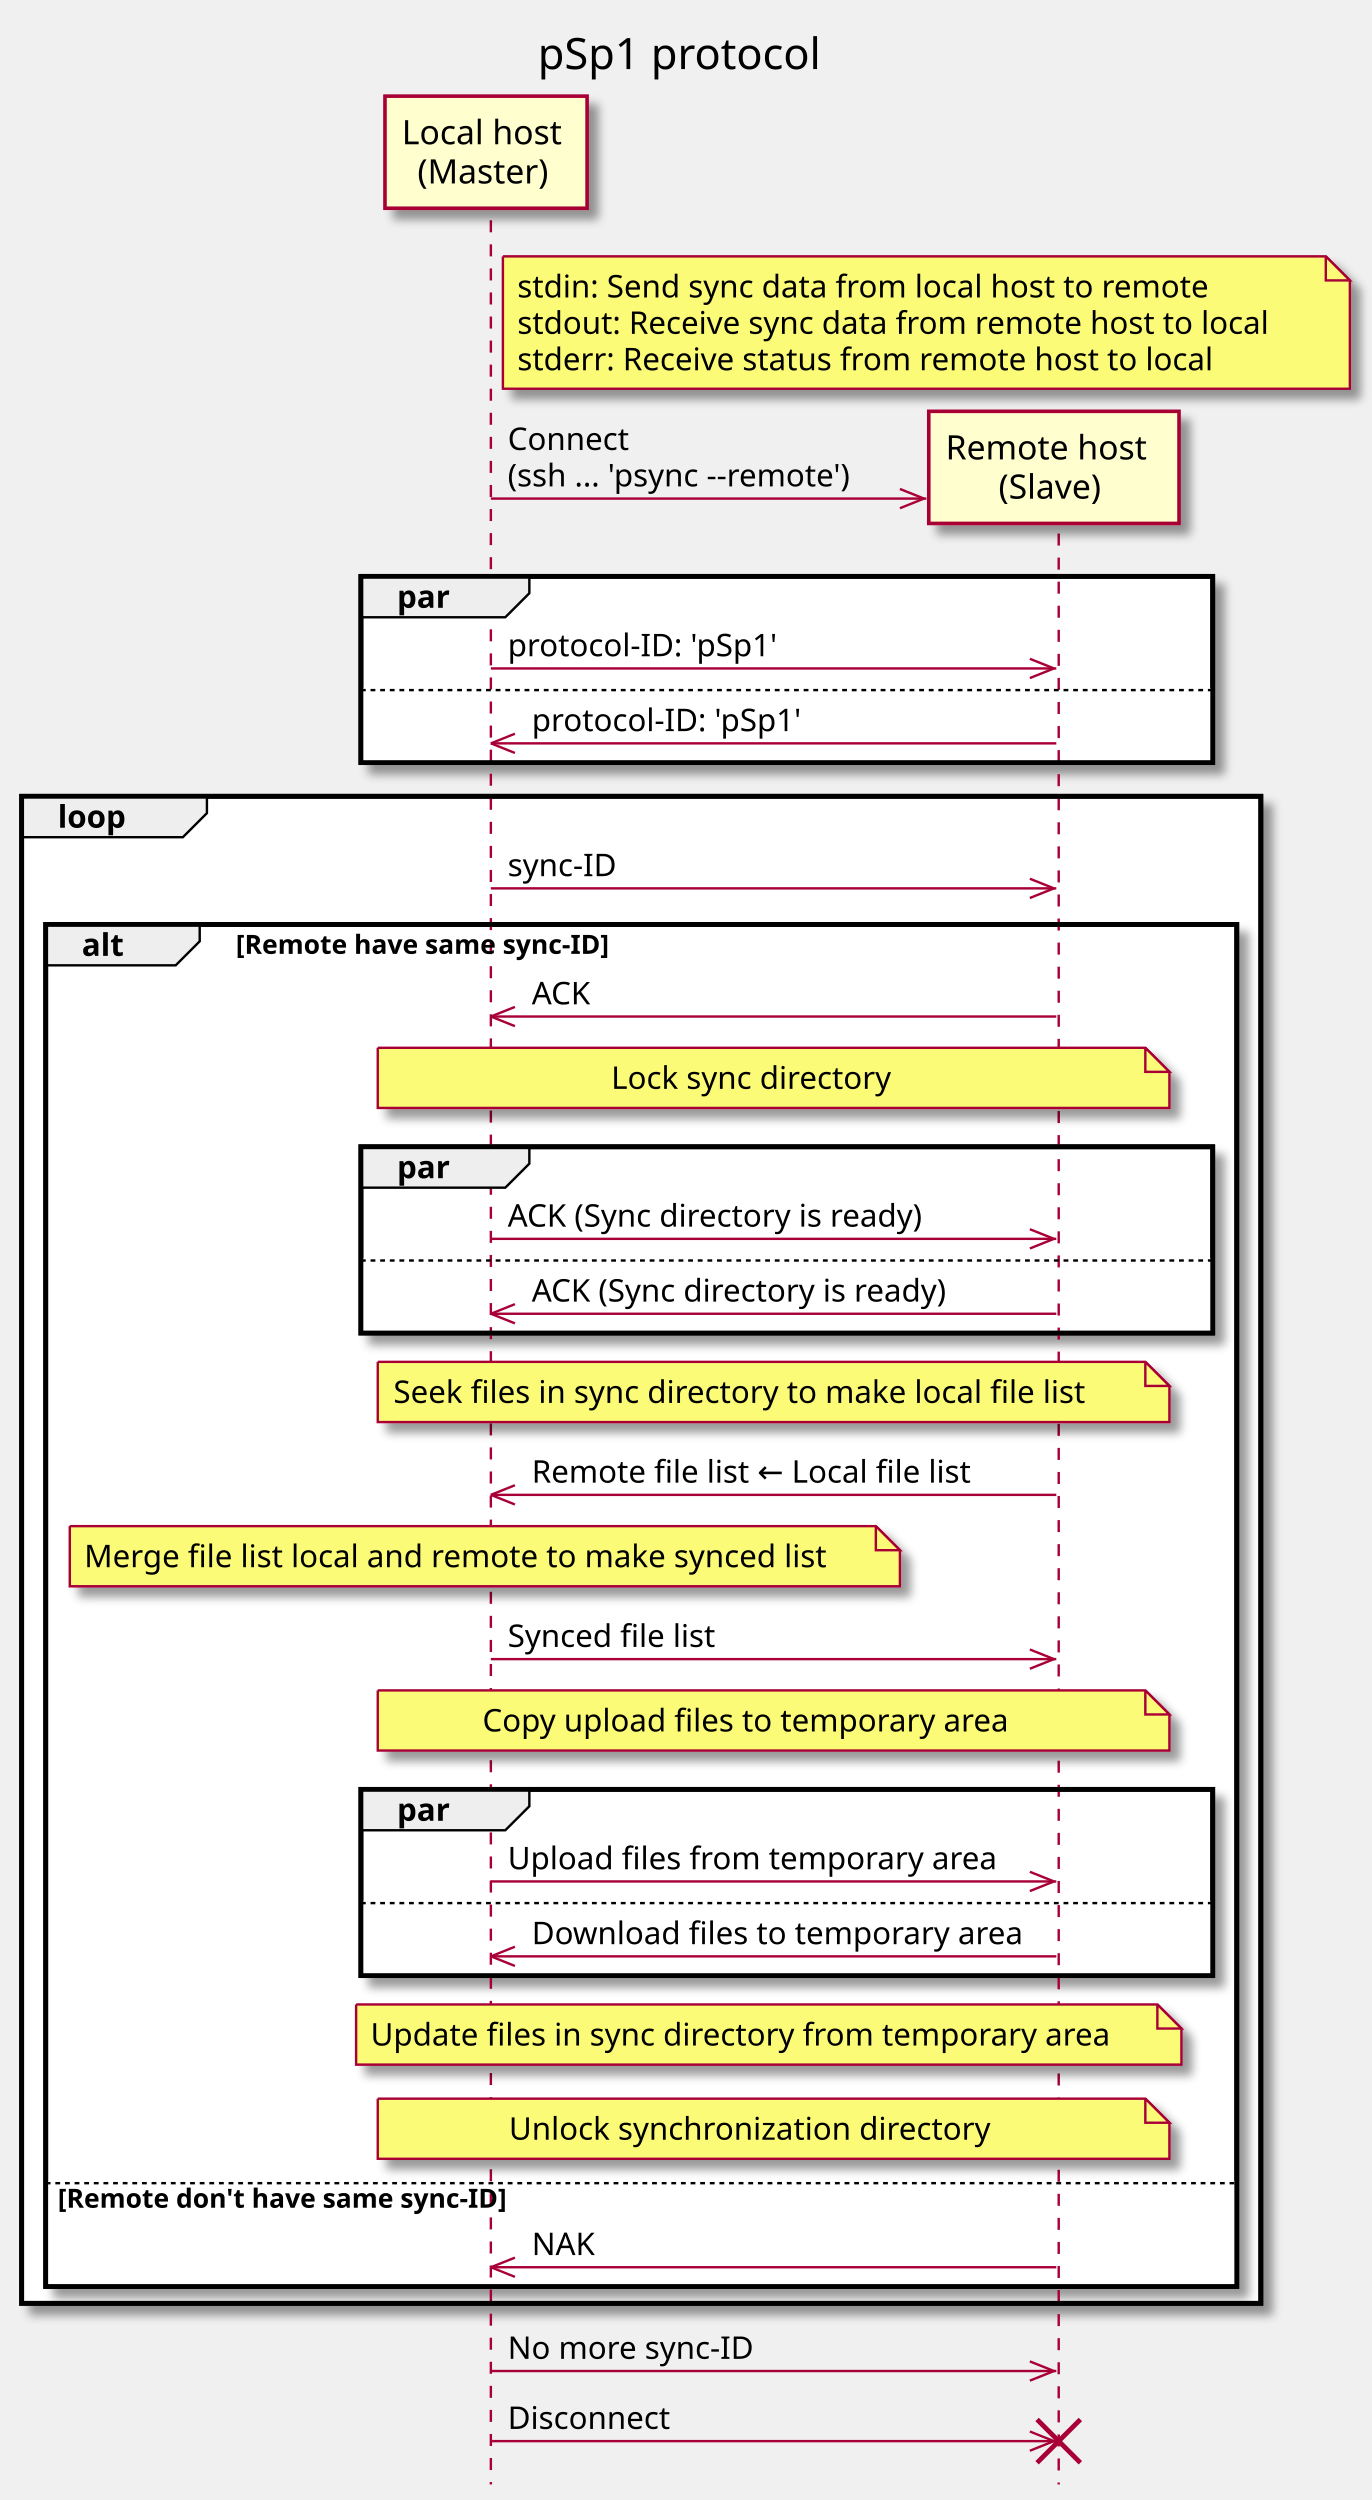
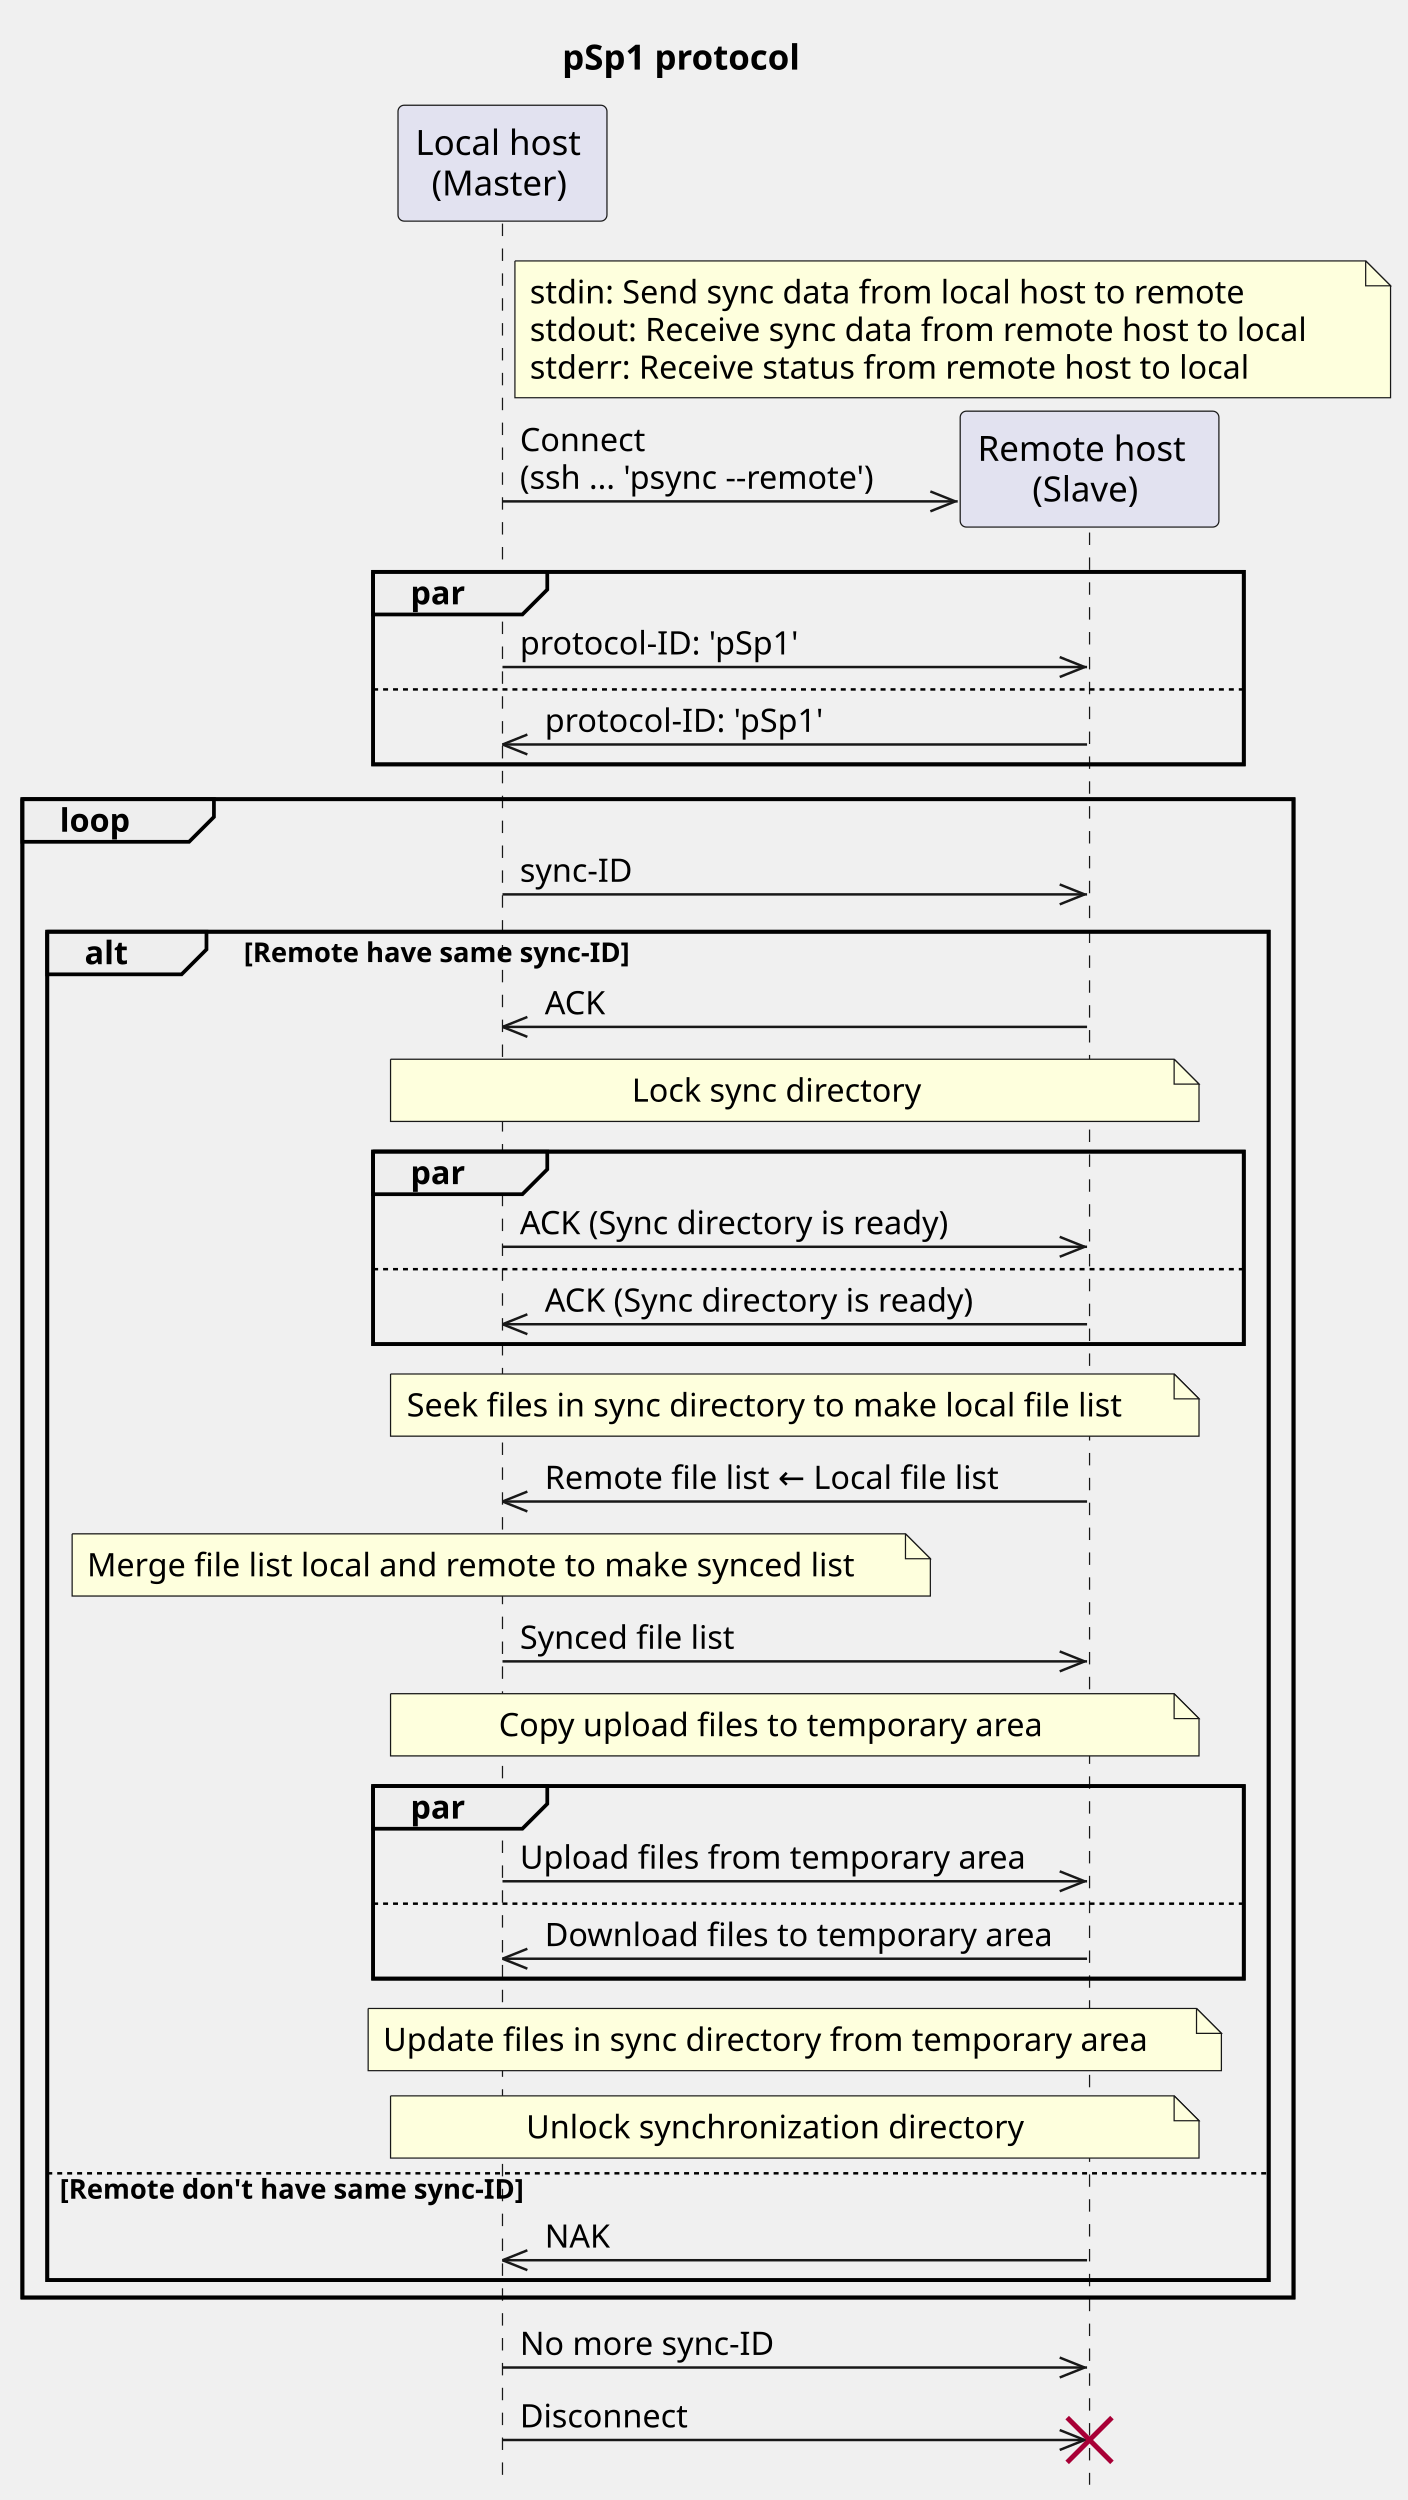
- <svg xmlns="http://www.w3.org/2000/svg" contentScriptType="application/ecmascript" contentStyleType="text/css" height="1039px" preserveAspectRatio="none" style="width:570px;height:1039px;background:#FFFFFF;" version="1.1" viewBox="0 0 570 1039" width="570px" zoomAndPan="magnify">
-   <defs>
-     <filter height="300%" id="f3jjahs6xn4il" width="300%" x="-1" y="-1">
-       <feGaussianBlur result="blurOut" stdDeviation="2.0" />
-       <feColorMatrix in="blurOut" result="blurOut2" type="matrix" values="0 0 0 0 0 0 0 0 0 0 0 0 0 0 0 0 0 0 .4 0" />
-       <feOffset dx="4.0" dy="4.0" in="blurOut2" result="blurOut3" />
-       <feBlend in="SourceGraphic" in2="blurOut3" mode="normal" />
-     </filter>
-   </defs>
+ <svg xmlns="http://www.w3.org/2000/svg" contentStyleType="text/css" height="1005px" preserveAspectRatio="none" style="width:566px;height:1005px;background:#FFFFFF;" version="1.1" viewBox="0 0 566 1005" width="566px" zoomAndPan="magnify">
+   <defs />
  <g>
-     <text fill="#000000" font-family="sans-serif" font-size="18" lengthAdjust="spacing" textLength="123" x="223.5" y="28.708">pSp1 protocol</text>
-     <rect fill="#FFFFFF" filter="url(#f3jjahs6xn4il)" height="77.398" style="stroke:#000000;stroke-width:2.0;" width="354" x="150" y="239.539" />
-     <rect fill="#FFFFFF" height="31.133" style="stroke:none;stroke-width:1.0;" width="354" x="150" y="285.805" />
-     <rect fill="#FFFFFF" filter="url(#f3jjahs6xn4il)" height="626.328" style="stroke:#000000;stroke-width:2.0;" width="515" x="9" y="330.938" />
-     <rect fill="#FFFFFF" filter="url(#f3jjahs6xn4il)" height="566.062" style="stroke:#000000;stroke-width:2.0;" width="495" x="19" y="384.203" />
-     <rect fill="#FFFFFF" filter="url(#f3jjahs6xn4il)" height="77.398" style="stroke:#000000;stroke-width:2.0;" width="354" x="150" y="476.602" />
-     <rect fill="#FFFFFF" height="31.133" style="stroke:none;stroke-width:1.0;" width="354" x="150" y="522.867" />
-     <rect fill="#FFFFFF" filter="url(#f3jjahs6xn4il)" height="77.398" style="stroke:#000000;stroke-width:2.0;" width="354" x="150" y="743.664" />
-     <rect fill="#FFFFFF" height="31.133" style="stroke:none;stroke-width:1.0;" width="354" x="150" y="789.93" />
-     <rect fill="#FFFFFF" height="43.938" style="stroke:none;stroke-width:1.0;" width="495" x="19" y="906.328" />
-     <line style="stroke:#A80036;stroke-width:1.0;stroke-dasharray:5.0,5.0;" x1="204" x2="204" y1="91.547" y2="1032.531" />
-     <line style="stroke:#A80036;stroke-width:1.0;stroke-dasharray:5.0,5.0;" x1="440" x2="440" y1="211.742" y2="1032.531" />
-     <rect fill="#FEFECE" filter="url(#f3jjahs6xn4il)" height="46.594" style="stroke:#A80036;stroke-width:1.5;" width="84" x="160" y="39.953" />
-     <text fill="#000000" font-family="sans-serif" font-size="14" lengthAdjust="spacing" textLength="70" x="167" y="59.948">Local host</text>
-     <text fill="#000000" font-family="sans-serif" font-size="14" lengthAdjust="spacing" textLength="57" x="173.5" y="76.245">(Master)</text>
-     <path d="M209,106.547 L209,161.547 L561,161.547 L561,116.547 L551,106.547 L209,106.547 " fill="#FBFB77" filter="url(#f3jjahs6xn4il)" style="stroke:#A80036;stroke-width:1.0;" />
-     <path d="M551,106.547 L551,116.547 L561,116.547 L551,106.547 " fill="#FBFB77" style="stroke:#A80036;stroke-width:1.0;" />
-     <text fill="#000000" font-family="sans-serif" font-size="13" lengthAdjust="spacing" textLength="305" x="215" y="123.614">stdin: Send sync data from local host to remote</text>
-     <text fill="#000000" font-family="sans-serif" font-size="13" lengthAdjust="spacing" textLength="331" x="215" y="138.747">stdout: Receive sync data from remote host to local</text>
-     <text fill="#000000" font-family="sans-serif" font-size="13" lengthAdjust="spacing" textLength="306" x="215" y="153.879">stderr: Receive status from remote host to local</text>
-     <line style="stroke:#A80036;stroke-width:1.0;" x1="384" x2="374" y1="207.211" y2="203.211" />
-     <line style="stroke:#A80036;stroke-width:1.0;" x1="384" x2="374" y1="207.211" y2="211.211" />
-     <line style="stroke:#A80036;stroke-width:1.0;" x1="204" x2="385" y1="207.211" y2="207.211" />
-     <text fill="#000000" font-family="sans-serif" font-size="13" lengthAdjust="spacing" textLength="53" x="211" y="187.012">Connect</text>
-     <text fill="#000000" font-family="sans-serif" font-size="13" lengthAdjust="spacing" textLength="156" x="211" y="202.145">(ssh ... 'psync --remote')</text>
-     <rect fill="#FEFECE" filter="url(#f3jjahs6xn4il)" height="46.594" style="stroke:#A80036;stroke-width:1.5;" width="104" x="386" y="170.945" />
-     <text fill="#000000" font-family="sans-serif" font-size="14" lengthAdjust="spacing" textLength="90" x="393" y="190.94">Remote host</text>
-     <text fill="#000000" font-family="sans-serif" font-size="14" lengthAdjust="spacing" textLength="46" x="415" y="207.237">(Slave)</text>
-     <path d="M150,239.539 L220,239.539 L220,246.539 L210,256.539 L150,256.539 L150,239.539 " fill="#EEEEEE" style="stroke:#000000;stroke-width:1.0;" />
-     <rect fill="none" height="77.398" style="stroke:#000000;stroke-width:2.0;" width="354" x="150" y="239.539" />
-     <text fill="#000000" font-family="sans-serif" font-size="13" font-weight="bold" lengthAdjust="spacing" textLength="25" x="165" y="252.606">par</text>
-     <line style="stroke:#A80036;stroke-width:1.0;" x1="438" x2="428" y1="277.805" y2="273.805" />
-     <line style="stroke:#A80036;stroke-width:1.0;" x1="438" x2="428" y1="277.805" y2="281.805" />
-     <line style="stroke:#A80036;stroke-width:1.0;" x1="204" x2="439" y1="277.805" y2="277.805" />
-     <text fill="#000000" font-family="sans-serif" font-size="13" lengthAdjust="spacing" textLength="117" x="211" y="272.739">protocol-ID: 'pSp1'</text>
-     <line style="stroke:#000000;stroke-width:1.0;stroke-dasharray:2.0,2.0;" x1="150" x2="504" y1="286.805" y2="286.805" />
-     <line style="stroke:#A80036;stroke-width:1.0;" x1="204" x2="214" y1="308.938" y2="304.938" />
-     <line style="stroke:#A80036;stroke-width:1.0;" x1="204" x2="214" y1="308.938" y2="312.938" />
-     <line style="stroke:#A80036;stroke-width:1.0;" x1="204" x2="439" y1="308.938" y2="308.938" />
-     <text fill="#000000" font-family="sans-serif" font-size="13" lengthAdjust="spacing" textLength="117" x="221" y="303.872">protocol-ID: 'pSp1'</text>
-     <path d="M9,330.938 L86,330.938 L86,337.938 L76,347.938 L9,347.938 L9,330.938 " fill="#EEEEEE" style="stroke:#000000;stroke-width:1.0;" />
-     <rect fill="none" height="626.328" style="stroke:#000000;stroke-width:2.0;" width="515" x="9" y="330.938" />
-     <text fill="#000000" font-family="sans-serif" font-size="13" font-weight="bold" lengthAdjust="spacing" textLength="32" x="24" y="344.004">loop</text>
-     <line style="stroke:#A80036;stroke-width:1.0;" x1="438" x2="428" y1="369.203" y2="365.203" />
-     <line style="stroke:#A80036;stroke-width:1.0;" x1="438" x2="428" y1="369.203" y2="373.203" />
-     <line style="stroke:#A80036;stroke-width:1.0;" x1="204" x2="439" y1="369.203" y2="369.203" />
-     <text fill="#000000" font-family="sans-serif" font-size="13" lengthAdjust="spacing" textLength="47" x="211" y="364.137">sync-ID</text>
-     <path d="M19,384.203 L83,384.203 L83,391.203 L73,401.203 L19,401.203 L19,384.203 " fill="#EEEEEE" style="stroke:#000000;stroke-width:1.0;" />
-     <rect fill="none" height="566.062" style="stroke:#000000;stroke-width:2.0;" width="495" x="19" y="384.203" />
-     <text fill="#000000" font-family="sans-serif" font-size="13" font-weight="bold" lengthAdjust="spacing" textLength="19" x="34" y="397.27">alt</text>
-     <text fill="#000000" font-family="sans-serif" font-size="11" font-weight="bold" lengthAdjust="spacing" textLength="182" x="98" y="396.414">[Remote have same sync-ID]</text>
-     <line style="stroke:#A80036;stroke-width:1.0;" x1="204" x2="214" y1="422.469" y2="418.469" />
-     <line style="stroke:#A80036;stroke-width:1.0;" x1="204" x2="214" y1="422.469" y2="426.469" />
-     <line style="stroke:#A80036;stroke-width:1.0;" x1="204" x2="439" y1="422.469" y2="422.469" />
-     <text fill="#000000" font-family="sans-serif" font-size="13" lengthAdjust="spacing" textLength="26" x="221" y="417.403">ACK</text>
-     <path d="M157,435.469 L157,460.469 L486,460.469 L486,445.469 L476,435.469 L157,435.469 " fill="#FBFB77" filter="url(#f3jjahs6xn4il)" style="stroke:#A80036;stroke-width:1.0;" />
-     <path d="M476,435.469 L476,445.469 L486,445.469 L476,435.469 " fill="#FBFB77" style="stroke:#A80036;stroke-width:1.0;" />
-     <text fill="#000000" font-family="sans-serif" font-size="13" lengthAdjust="spacing" textLength="122" x="254" y="452.536">Lock sync directory</text>
-     <path d="M150,476.602 L220,476.602 L220,483.602 L210,493.602 L150,493.602 L150,476.602 " fill="#EEEEEE" style="stroke:#000000;stroke-width:1.0;" />
-     <rect fill="none" height="77.398" style="stroke:#000000;stroke-width:2.0;" width="354" x="150" y="476.602" />
-     <text fill="#000000" font-family="sans-serif" font-size="13" font-weight="bold" lengthAdjust="spacing" textLength="25" x="165" y="489.668">par</text>
-     <line style="stroke:#A80036;stroke-width:1.0;" x1="438" x2="428" y1="514.867" y2="510.867" />
-     <line style="stroke:#A80036;stroke-width:1.0;" x1="438" x2="428" y1="514.867" y2="518.867" />
-     <line style="stroke:#A80036;stroke-width:1.0;" x1="204" x2="439" y1="514.867" y2="514.867" />
-     <text fill="#000000" font-family="sans-serif" font-size="13" lengthAdjust="spacing" textLength="185" x="211" y="509.801">ACK (Sync directory is ready)</text>
-     <line style="stroke:#000000;stroke-width:1.0;stroke-dasharray:2.0,2.0;" x1="150" x2="504" y1="523.867" y2="523.867" />
-     <line style="stroke:#A80036;stroke-width:1.0;" x1="204" x2="214" y1="546" y2="542" />
-     <line style="stroke:#A80036;stroke-width:1.0;" x1="204" x2="214" y1="546" y2="550" />
-     <line style="stroke:#A80036;stroke-width:1.0;" x1="204" x2="439" y1="546" y2="546" />
-     <text fill="#000000" font-family="sans-serif" font-size="13" lengthAdjust="spacing" textLength="185" x="221" y="540.934">ACK (Sync directory is ready)</text>
-     <path d="M157,566 L157,591 L486,591 L486,576 L476,566 L157,566 " fill="#FBFB77" filter="url(#f3jjahs6xn4il)" style="stroke:#A80036;stroke-width:1.0;" />
-     <path d="M476,566 L476,576 L486,576 L476,566 " fill="#FBFB77" style="stroke:#A80036;stroke-width:1.0;" />
-     <text fill="#000000" font-family="sans-serif" font-size="13" lengthAdjust="spacing" textLength="303" x="163.5" y="583.067">Seek files in sync directory to make local file list</text>
-     <line style="stroke:#A80036;stroke-width:1.0;" x1="204" x2="214" y1="621.266" y2="617.266" />
-     <line style="stroke:#A80036;stroke-width:1.0;" x1="204" x2="214" y1="621.266" y2="625.266" />
-     <line style="stroke:#A80036;stroke-width:1.0;" x1="204" x2="439" y1="621.266" y2="621.266" />
-     <text fill="#000000" font-family="sans-serif" font-size="13" lengthAdjust="spacing" textLength="190" x="221" y="616.2">Remote file list ← Local file list</text>
-     <path d="M29,634.266 L29,659.266 L374,659.266 L374,644.266 L364,634.266 L29,634.266 " fill="#FBFB77" filter="url(#f3jjahs6xn4il)" style="stroke:#A80036;stroke-width:1.0;" />
-     <path d="M364,634.266 L364,644.266 L374,644.266 L364,634.266 " fill="#FBFB77" style="stroke:#A80036;stroke-width:1.0;" />
-     <text fill="#000000" font-family="sans-serif" font-size="13" lengthAdjust="spacing" textLength="324" x="35" y="651.332">Merge file list local and remote to make synced list</text>
-     <line style="stroke:#A80036;stroke-width:1.0;" x1="438" x2="428" y1="689.531" y2="685.531" />
-     <line style="stroke:#A80036;stroke-width:1.0;" x1="438" x2="428" y1="689.531" y2="693.531" />
-     <line style="stroke:#A80036;stroke-width:1.0;" x1="204" x2="439" y1="689.531" y2="689.531" />
-     <text fill="#000000" font-family="sans-serif" font-size="13" lengthAdjust="spacing" textLength="91" x="211" y="684.465">Synced file list</text>
-     <path d="M157,702.531 L157,727.531 L486,727.531 L486,712.531 L476,702.531 L157,702.531 " fill="#FBFB77" filter="url(#f3jjahs6xn4il)" style="stroke:#A80036;stroke-width:1.0;" />
-     <path d="M476,702.531 L476,712.531 L486,712.531 L476,702.531 " fill="#FBFB77" style="stroke:#A80036;stroke-width:1.0;" />
-     <text fill="#000000" font-family="sans-serif" font-size="13" lengthAdjust="spacing" textLength="229" x="200.5" y="719.598">Copy upload files to temporary area</text>
-     <path d="M150,743.664 L220,743.664 L220,750.664 L210,760.664 L150,760.664 L150,743.664 " fill="#EEEEEE" style="stroke:#000000;stroke-width:1.0;" />
-     <rect fill="none" height="77.398" style="stroke:#000000;stroke-width:2.0;" width="354" x="150" y="743.664" />
-     <text fill="#000000" font-family="sans-serif" font-size="13" font-weight="bold" lengthAdjust="spacing" textLength="25" x="165" y="756.731">par</text>
-     <line style="stroke:#A80036;stroke-width:1.0;" x1="438" x2="428" y1="781.93" y2="777.93" />
-     <line style="stroke:#A80036;stroke-width:1.0;" x1="438" x2="428" y1="781.93" y2="785.93" />
-     <line style="stroke:#A80036;stroke-width:1.0;" x1="204" x2="439" y1="781.93" y2="781.93" />
-     <text fill="#000000" font-family="sans-serif" font-size="13" lengthAdjust="spacing" textLength="212" x="211" y="776.864">Upload files from temporary area</text>
-     <line style="stroke:#000000;stroke-width:1.0;stroke-dasharray:2.0,2.0;" x1="150" x2="504" y1="790.93" y2="790.93" />
-     <line style="stroke:#A80036;stroke-width:1.0;" x1="204" x2="214" y1="813.062" y2="809.062" />
-     <line style="stroke:#A80036;stroke-width:1.0;" x1="204" x2="214" y1="813.062" y2="817.062" />
-     <line style="stroke:#A80036;stroke-width:1.0;" x1="204" x2="439" y1="813.062" y2="813.062" />
-     <text fill="#000000" font-family="sans-serif" font-size="13" lengthAdjust="spacing" textLength="212" x="221" y="807.997">Download files to temporary area</text>
-     <path d="M148,833.062 L148,858.062 L491,858.062 L491,843.062 L481,833.062 L148,833.062 " fill="#FBFB77" filter="url(#f3jjahs6xn4il)" style="stroke:#A80036;stroke-width:1.0;" />
-     <path d="M481,833.062 L481,843.062 L491,843.062 L481,833.062 " fill="#FBFB77" style="stroke:#A80036;stroke-width:1.0;" />
-     <text fill="#000000" font-family="sans-serif" font-size="13" lengthAdjust="spacing" textLength="322" x="154" y="850.129">Update files in sync directory from temporary area</text>
-     <path d="M157,872.195 L157,897.195 L486,897.195 L486,882.195 L476,872.195 L157,872.195 " fill="#FBFB77" filter="url(#f3jjahs6xn4il)" style="stroke:#A80036;stroke-width:1.0;" />
-     <path d="M476,872.195 L476,882.195 L486,882.195 L476,872.195 " fill="#FBFB77" style="stroke:#A80036;stroke-width:1.0;" />
-     <text fill="#000000" font-family="sans-serif" font-size="13" lengthAdjust="spacing" textLength="207" x="211.5" y="889.262">Unlock synchronization directory</text>
-     <line style="stroke:#000000;stroke-width:1.0;stroke-dasharray:2.0,2.0;" x1="19" x2="514" y1="907.328" y2="907.328" />
-     <text fill="#000000" font-family="sans-serif" font-size="11" font-weight="bold" lengthAdjust="spacing" textLength="218" x="24" y="917.539">[Remote don't have same sync-ID]</text>
-     <line style="stroke:#A80036;stroke-width:1.0;" x1="204" x2="214" y1="942.266" y2="938.266" />
-     <line style="stroke:#A80036;stroke-width:1.0;" x1="204" x2="214" y1="942.266" y2="946.266" />
-     <line style="stroke:#A80036;stroke-width:1.0;" x1="204" x2="439" y1="942.266" y2="942.266" />
-     <text fill="#000000" font-family="sans-serif" font-size="13" lengthAdjust="spacing" textLength="27" x="221" y="937.2">NAK</text>
-     <line style="stroke:#A80036;stroke-width:1.0;" x1="438" x2="428" y1="985.398" y2="981.398" />
-     <line style="stroke:#A80036;stroke-width:1.0;" x1="438" x2="428" y1="985.398" y2="989.398" />
-     <line style="stroke:#A80036;stroke-width:1.0;" x1="204" x2="439" y1="985.398" y2="985.398" />
-     <text fill="#000000" font-family="sans-serif" font-size="13" lengthAdjust="spacing" textLength="107" x="211" y="980.332">No more sync-ID</text>
-     <line style="stroke:#A80036;stroke-width:1.0;" x1="438" x2="428" y1="1014.531" y2="1010.531" />
-     <line style="stroke:#A80036;stroke-width:1.0;" x1="438" x2="428" y1="1014.531" y2="1018.531" />
-     <line style="stroke:#A80036;stroke-width:1.0;" x1="204" x2="439" y1="1014.531" y2="1014.531" />
-     <text fill="#000000" font-family="sans-serif" font-size="13" lengthAdjust="spacing" textLength="71" x="211" y="1009.465">Disconnect</text>
-     <line style="stroke:#A80036;stroke-width:2.0;" x1="431" x2="449" y1="1005.531" y2="1023.531" />
-     <line style="stroke:#A80036;stroke-width:2.0;" x1="431" x2="449" y1="1023.531" y2="1005.531" />
+     <rect height="26.297" style="stroke:#00000000;stroke-width:1.0;fill:none;" width="121" x="221" y="10" />
+     <text fill="#000000" font-family="sans-serif" font-size="14" font-weight="bold" lengthAdjust="spacing" textLength="111" x="226" y="27.995">pSp1 protocol</text>
+     <rect height="77.398" style="stroke:#000000;stroke-width:1.5;fill:none;" width="350" x="150" y="229.883" />
+     <rect height="602.328" style="stroke:#000000;stroke-width:1.5;fill:none;" width="511" x="9" y="321.281" />
+     <rect height="542.062" style="stroke:#000000;stroke-width:1.5;fill:none;" width="491" x="19" y="374.547" />
+     <rect height="77.398" style="stroke:#000000;stroke-width:1.5;fill:none;" width="350" x="150" y="462.945" />
+     <rect height="77.398" style="stroke:#000000;stroke-width:1.5;fill:none;" width="350" x="150" y="718.008" />
+     <line style="stroke:#181818;stroke-width:0.5;fill:none;stroke-dasharray:5.0,5.0;" x1="202" x2="202" y1="89.891" y2="998.875" />
+     <line style="stroke:#181818;stroke-width:0.5;fill:none;stroke-dasharray:5.0,5.0;" x1="438" x2="438" y1="204.086" y2="998.875" />
+     <rect fill="#E2E2F0" height="46.594" rx="2.5" ry="2.5" style="stroke:#181818;stroke-width:0.5;" width="84" x="160" y="42.297" />
+     <text fill="#000000" font-family="sans-serif" font-size="14" lengthAdjust="spacing" textLength="70" x="167" y="62.292">Local host</text>
+     <text fill="#000000" font-family="sans-serif" font-size="14" lengthAdjust="spacing" textLength="57" x="173.5" y="78.589">(Master)</text>
+     <path d="M207,104.891 L207,159.891 L559,159.891 L559,114.891 L549,104.891 L207,104.891 " fill="#FEFFDD" style="stroke:#181818;stroke-width:0.5;" />
+     <path d="M549,104.891 L549,114.891 L559,114.891 L549,104.891 " fill="#FEFFDD" style="stroke:#181818;stroke-width:0.5;" />
+     <text fill="#000000" font-family="sans-serif" font-size="13" lengthAdjust="spacing" textLength="305" x="213" y="121.957">stdin: Send sync data from local host to remote</text>
+     <text fill="#000000" font-family="sans-serif" font-size="13" lengthAdjust="spacing" textLength="331" x="213" y="137.09">stdout: Receive sync data from remote host to local</text>
+     <text fill="#000000" font-family="sans-serif" font-size="13" lengthAdjust="spacing" textLength="306" x="213" y="152.223">stderr: Receive status from remote host to local</text>
+     <line style="stroke:#181818;stroke-width:1.0;" x1="384" x2="374" y1="201.555" y2="197.555" />
+     <line style="stroke:#181818;stroke-width:1.0;" x1="384" x2="374" y1="201.555" y2="205.555" />
+     <line style="stroke:#181818;stroke-width:1.0;" x1="202" x2="385" y1="201.555" y2="201.555" />
+     <text fill="#000000" font-family="sans-serif" font-size="13" lengthAdjust="spacing" textLength="53" x="209" y="181.356">Connect</text>
+     <text fill="#000000" font-family="sans-serif" font-size="13" lengthAdjust="spacing" textLength="156" x="209" y="196.489">(ssh ... 'psync --remote')</text>
+     <rect fill="#E2E2F0" height="46.594" rx="2.5" ry="2.5" style="stroke:#181818;stroke-width:0.5;" width="104" x="386" y="165.289" />
+     <text fill="#000000" font-family="sans-serif" font-size="14" lengthAdjust="spacing" textLength="90" x="393" y="185.284">Remote host</text>
+     <text fill="#000000" font-family="sans-serif" font-size="14" lengthAdjust="spacing" textLength="46" x="415" y="201.581">(Slave)</text>
+     <path d="M150,229.883 L220,229.883 L220,237.016 L210,247.016 L150,247.016 L150,229.883 " fill="#EEEEEE" style="stroke:#000000;stroke-width:1.5;" />
+     <rect fill="none" height="77.398" style="stroke:#000000;stroke-width:1.5;" width="350" x="150" y="229.883" />
+     <text fill="#000000" font-family="sans-serif" font-size="13" font-weight="bold" lengthAdjust="spacing" textLength="25" x="165" y="242.95">par</text>
+     <line style="stroke:#181818;stroke-width:1.0;" x1="436" x2="426" y1="268.148" y2="264.148" />
+     <line style="stroke:#181818;stroke-width:1.0;" x1="436" x2="426" y1="268.148" y2="272.148" />
+     <line style="stroke:#181818;stroke-width:1.0;" x1="202" x2="437" y1="268.148" y2="268.148" />
+     <text fill="#000000" font-family="sans-serif" font-size="13" lengthAdjust="spacing" textLength="117" x="209" y="263.082">protocol-ID: 'pSp1'</text>
+     <line style="stroke:#000000;stroke-width:1.0;stroke-dasharray:2.0,2.0;" x1="150" x2="500" y1="277.148" y2="277.148" />
+     <line style="stroke:#181818;stroke-width:1.0;" x1="202" x2="212" y1="299.281" y2="295.281" />
+     <line style="stroke:#181818;stroke-width:1.0;" x1="202" x2="212" y1="299.281" y2="303.281" />
+     <line style="stroke:#181818;stroke-width:1.0;" x1="202" x2="437" y1="299.281" y2="299.281" />
+     <text fill="#000000" font-family="sans-serif" font-size="13" lengthAdjust="spacing" textLength="117" x="219" y="294.215">protocol-ID: 'pSp1'</text>
+     <path d="M9,321.281 L86,321.281 L86,328.414 L76,338.414 L9,338.414 L9,321.281 " fill="#EEEEEE" style="stroke:#000000;stroke-width:1.5;" />
+     <rect fill="none" height="602.328" style="stroke:#000000;stroke-width:1.5;" width="511" x="9" y="321.281" />
+     <text fill="#000000" font-family="sans-serif" font-size="13" font-weight="bold" lengthAdjust="spacing" textLength="32" x="24" y="334.348">loop</text>
+     <line style="stroke:#181818;stroke-width:1.0;" x1="436" x2="426" y1="359.547" y2="355.547" />
+     <line style="stroke:#181818;stroke-width:1.0;" x1="436" x2="426" y1="359.547" y2="363.547" />
+     <line style="stroke:#181818;stroke-width:1.0;" x1="202" x2="437" y1="359.547" y2="359.547" />
+     <text fill="#000000" font-family="sans-serif" font-size="13" lengthAdjust="spacing" textLength="47" x="209" y="354.481">sync-ID</text>
+     <path d="M19,374.547 L83,374.547 L83,381.68 L73,391.68 L19,391.68 L19,374.547 " fill="#EEEEEE" style="stroke:#000000;stroke-width:1.5;" />
+     <rect fill="none" height="542.062" style="stroke:#000000;stroke-width:1.5;" width="491" x="19" y="374.547" />
+     <text fill="#000000" font-family="sans-serif" font-size="13" font-weight="bold" lengthAdjust="spacing" textLength="19" x="34" y="387.614">alt</text>
+     <text fill="#000000" font-family="sans-serif" font-size="11" font-weight="bold" lengthAdjust="spacing" textLength="182" x="98" y="386.757">[Remote have same sync-ID]</text>
+     <line style="stroke:#181818;stroke-width:1.0;" x1="202" x2="212" y1="412.812" y2="408.812" />
+     <line style="stroke:#181818;stroke-width:1.0;" x1="202" x2="212" y1="412.812" y2="416.812" />
+     <line style="stroke:#181818;stroke-width:1.0;" x1="202" x2="437" y1="412.812" y2="412.812" />
+     <text fill="#000000" font-family="sans-serif" font-size="13" lengthAdjust="spacing" textLength="26" x="219" y="407.747">ACK</text>
+     <path d="M157,425.812 L157,450.812 L482,450.812 L482,435.812 L472,425.812 L157,425.812 " fill="#FEFFDD" style="stroke:#181818;stroke-width:0.5;" />
+     <path d="M472,425.812 L472,435.812 L482,435.812 L472,425.812 " fill="#FEFFDD" style="stroke:#181818;stroke-width:0.5;" />
+     <text fill="#000000" font-family="sans-serif" font-size="13" lengthAdjust="spacing" textLength="122" x="254" y="442.879">Lock sync directory</text>
+     <path d="M150,462.945 L220,462.945 L220,470.078 L210,480.078 L150,480.078 L150,462.945 " fill="#EEEEEE" style="stroke:#000000;stroke-width:1.5;" />
+     <rect fill="none" height="77.398" style="stroke:#000000;stroke-width:1.5;" width="350" x="150" y="462.945" />
+     <text fill="#000000" font-family="sans-serif" font-size="13" font-weight="bold" lengthAdjust="spacing" textLength="25" x="165" y="476.012">par</text>
+     <line style="stroke:#181818;stroke-width:1.0;" x1="436" x2="426" y1="501.211" y2="497.211" />
+     <line style="stroke:#181818;stroke-width:1.0;" x1="436" x2="426" y1="501.211" y2="505.211" />
+     <line style="stroke:#181818;stroke-width:1.0;" x1="202" x2="437" y1="501.211" y2="501.211" />
+     <text fill="#000000" font-family="sans-serif" font-size="13" lengthAdjust="spacing" textLength="185" x="209" y="496.145">ACK (Sync directory is ready)</text>
+     <line style="stroke:#000000;stroke-width:1.0;stroke-dasharray:2.0,2.0;" x1="150" x2="500" y1="510.211" y2="510.211" />
+     <line style="stroke:#181818;stroke-width:1.0;" x1="202" x2="212" y1="532.344" y2="528.344" />
+     <line style="stroke:#181818;stroke-width:1.0;" x1="202" x2="212" y1="532.344" y2="536.344" />
+     <line style="stroke:#181818;stroke-width:1.0;" x1="202" x2="437" y1="532.344" y2="532.344" />
+     <text fill="#000000" font-family="sans-serif" font-size="13" lengthAdjust="spacing" textLength="185" x="219" y="527.278">ACK (Sync directory is ready)</text>
+     <path d="M157,552.344 L157,577.344 L482,577.344 L482,562.344 L472,552.344 L157,552.344 " fill="#FEFFDD" style="stroke:#181818;stroke-width:0.5;" />
+     <path d="M472,552.344 L472,562.344 L482,562.344 L472,552.344 " fill="#FEFFDD" style="stroke:#181818;stroke-width:0.5;" />
+     <text fill="#000000" font-family="sans-serif" font-size="13" lengthAdjust="spacing" textLength="303" x="163.5" y="569.411">Seek files in sync directory to make local file list</text>
+     <line style="stroke:#181818;stroke-width:1.0;" x1="202" x2="212" y1="603.609" y2="599.609" />
+     <line style="stroke:#181818;stroke-width:1.0;" x1="202" x2="212" y1="603.609" y2="607.609" />
+     <line style="stroke:#181818;stroke-width:1.0;" x1="202" x2="437" y1="603.609" y2="603.609" />
+     <text fill="#000000" font-family="sans-serif" font-size="13" lengthAdjust="spacing" textLength="190" x="219" y="598.543">Remote file list ← Local file list</text>
+     <path d="M29,616.609 L29,641.609 L374,641.609 L374,626.609 L364,616.609 L29,616.609 " fill="#FEFFDD" style="stroke:#181818;stroke-width:0.5;" />
+     <path d="M364,616.609 L364,626.609 L374,626.609 L364,616.609 " fill="#FEFFDD" style="stroke:#181818;stroke-width:0.5;" />
+     <text fill="#000000" font-family="sans-serif" font-size="13" lengthAdjust="spacing" textLength="324" x="35" y="633.676">Merge file list local and remote to make synced list</text>
+     <line style="stroke:#181818;stroke-width:1.0;" x1="436" x2="426" y1="667.875" y2="663.875" />
+     <line style="stroke:#181818;stroke-width:1.0;" x1="436" x2="426" y1="667.875" y2="671.875" />
+     <line style="stroke:#181818;stroke-width:1.0;" x1="202" x2="437" y1="667.875" y2="667.875" />
+     <text fill="#000000" font-family="sans-serif" font-size="13" lengthAdjust="spacing" textLength="91" x="209" y="662.809">Synced file list</text>
+     <path d="M157,680.875 L157,705.875 L482,705.875 L482,690.875 L472,680.875 L157,680.875 " fill="#FEFFDD" style="stroke:#181818;stroke-width:0.5;" />
+     <path d="M472,680.875 L472,690.875 L482,690.875 L472,680.875 " fill="#FEFFDD" style="stroke:#181818;stroke-width:0.5;" />
+     <text fill="#000000" font-family="sans-serif" font-size="13" lengthAdjust="spacing" textLength="229" x="200.5" y="697.942">Copy upload files to temporary area</text>
+     <path d="M150,718.008 L220,718.008 L220,725.141 L210,735.141 L150,735.141 L150,718.008 " fill="#EEEEEE" style="stroke:#000000;stroke-width:1.5;" />
+     <rect fill="none" height="77.398" style="stroke:#000000;stroke-width:1.5;" width="350" x="150" y="718.008" />
+     <text fill="#000000" font-family="sans-serif" font-size="13" font-weight="bold" lengthAdjust="spacing" textLength="25" x="165" y="731.075">par</text>
+     <line style="stroke:#181818;stroke-width:1.0;" x1="436" x2="426" y1="756.273" y2="752.273" />
+     <line style="stroke:#181818;stroke-width:1.0;" x1="436" x2="426" y1="756.273" y2="760.273" />
+     <line style="stroke:#181818;stroke-width:1.0;" x1="202" x2="437" y1="756.273" y2="756.273" />
+     <text fill="#000000" font-family="sans-serif" font-size="13" lengthAdjust="spacing" textLength="212" x="209" y="751.207">Upload files from temporary area</text>
+     <line style="stroke:#000000;stroke-width:1.0;stroke-dasharray:2.0,2.0;" x1="150" x2="500" y1="765.273" y2="765.273" />
+     <line style="stroke:#181818;stroke-width:1.0;" x1="202" x2="212" y1="787.406" y2="783.406" />
+     <line style="stroke:#181818;stroke-width:1.0;" x1="202" x2="212" y1="787.406" y2="791.406" />
+     <line style="stroke:#181818;stroke-width:1.0;" x1="202" x2="437" y1="787.406" y2="787.406" />
+     <text fill="#000000" font-family="sans-serif" font-size="13" lengthAdjust="spacing" textLength="212" x="219" y="782.34">Download files to temporary area</text>
+     <path d="M148,807.406 L148,832.406 L491,832.406 L491,817.406 L481,807.406 L148,807.406 " fill="#FEFFDD" style="stroke:#181818;stroke-width:0.5;" />
+     <path d="M481,807.406 L481,817.406 L491,817.406 L481,807.406 " fill="#FEFFDD" style="stroke:#181818;stroke-width:0.5;" />
+     <text fill="#000000" font-family="sans-serif" font-size="13" lengthAdjust="spacing" textLength="322" x="154" y="824.473">Update files in sync directory from temporary area</text>
+     <path d="M157,842.539 L157,867.539 L482,867.539 L482,852.539 L472,842.539 L157,842.539 " fill="#FEFFDD" style="stroke:#181818;stroke-width:0.5;" />
+     <path d="M472,842.539 L472,852.539 L482,852.539 L472,842.539 " fill="#FEFFDD" style="stroke:#181818;stroke-width:0.5;" />
+     <text fill="#000000" font-family="sans-serif" font-size="13" lengthAdjust="spacing" textLength="207" x="211.5" y="859.606">Unlock synchronization directory</text>
+     <line style="stroke:#000000;stroke-width:1.0;stroke-dasharray:2.0,2.0;" x1="19" x2="510" y1="873.672" y2="873.672" />
+     <text fill="#000000" font-family="sans-serif" font-size="11" font-weight="bold" lengthAdjust="spacing" textLength="218" x="24" y="883.882">[Remote don't have same sync-ID]</text>
+     <line style="stroke:#181818;stroke-width:1.0;" x1="202" x2="212" y1="908.609" y2="904.609" />
+     <line style="stroke:#181818;stroke-width:1.0;" x1="202" x2="212" y1="908.609" y2="912.609" />
+     <line style="stroke:#181818;stroke-width:1.0;" x1="202" x2="437" y1="908.609" y2="908.609" />
+     <text fill="#000000" font-family="sans-serif" font-size="13" lengthAdjust="spacing" textLength="27" x="219" y="903.543">NAK</text>
+     <line style="stroke:#181818;stroke-width:1.0;" x1="436" x2="426" y1="951.742" y2="947.742" />
+     <line style="stroke:#181818;stroke-width:1.0;" x1="436" x2="426" y1="951.742" y2="955.742" />
+     <line style="stroke:#181818;stroke-width:1.0;" x1="202" x2="437" y1="951.742" y2="951.742" />
+     <text fill="#000000" font-family="sans-serif" font-size="13" lengthAdjust="spacing" textLength="107" x="209" y="946.676">No more sync-ID</text>
+     <line style="stroke:#181818;stroke-width:1.0;" x1="436" x2="426" y1="980.875" y2="976.875" />
+     <line style="stroke:#181818;stroke-width:1.0;" x1="436" x2="426" y1="980.875" y2="984.875" />
+     <line style="stroke:#181818;stroke-width:1.0;" x1="202" x2="437" y1="980.875" y2="980.875" />
+     <text fill="#000000" font-family="sans-serif" font-size="13" lengthAdjust="spacing" textLength="71" x="209" y="975.809">Disconnect</text>
+     <line style="stroke:#A80036;stroke-width:2.0;" x1="429" x2="447" y1="971.875" y2="989.875" />
+     <line style="stroke:#A80036;stroke-width:2.0;" x1="429" x2="447" y1="989.875" y2="971.875" />
  </g>
</svg>
